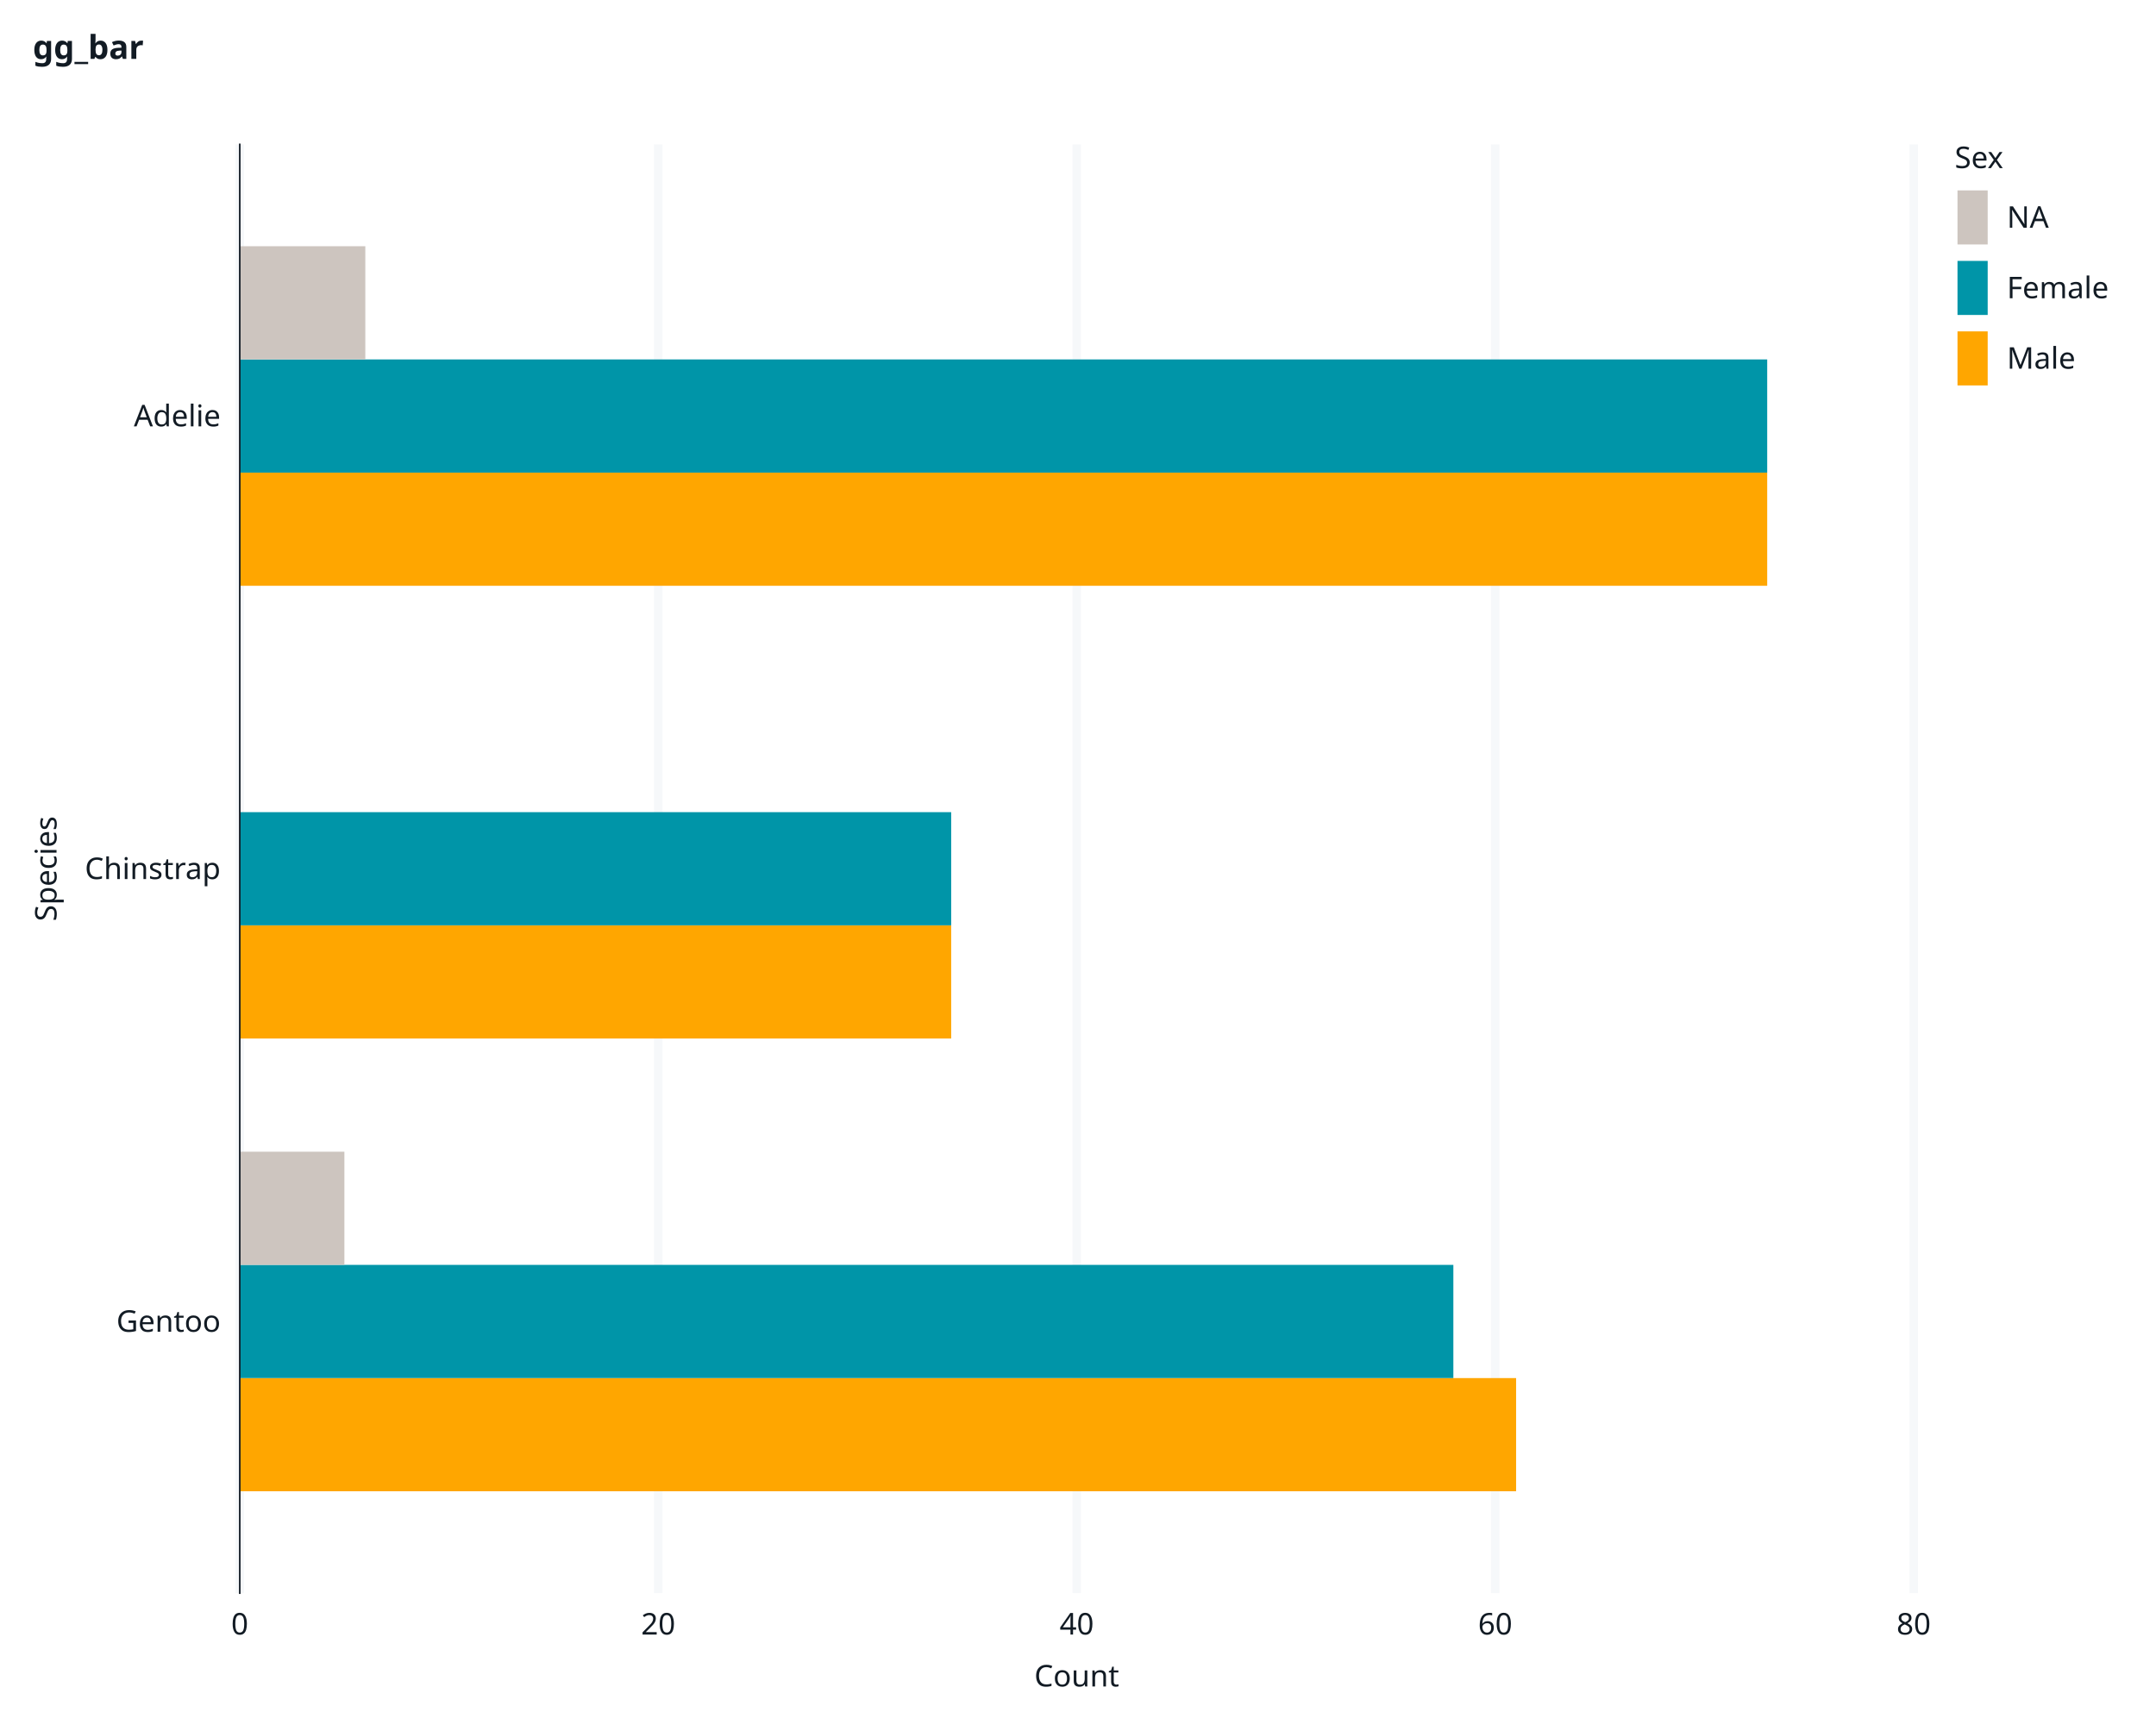
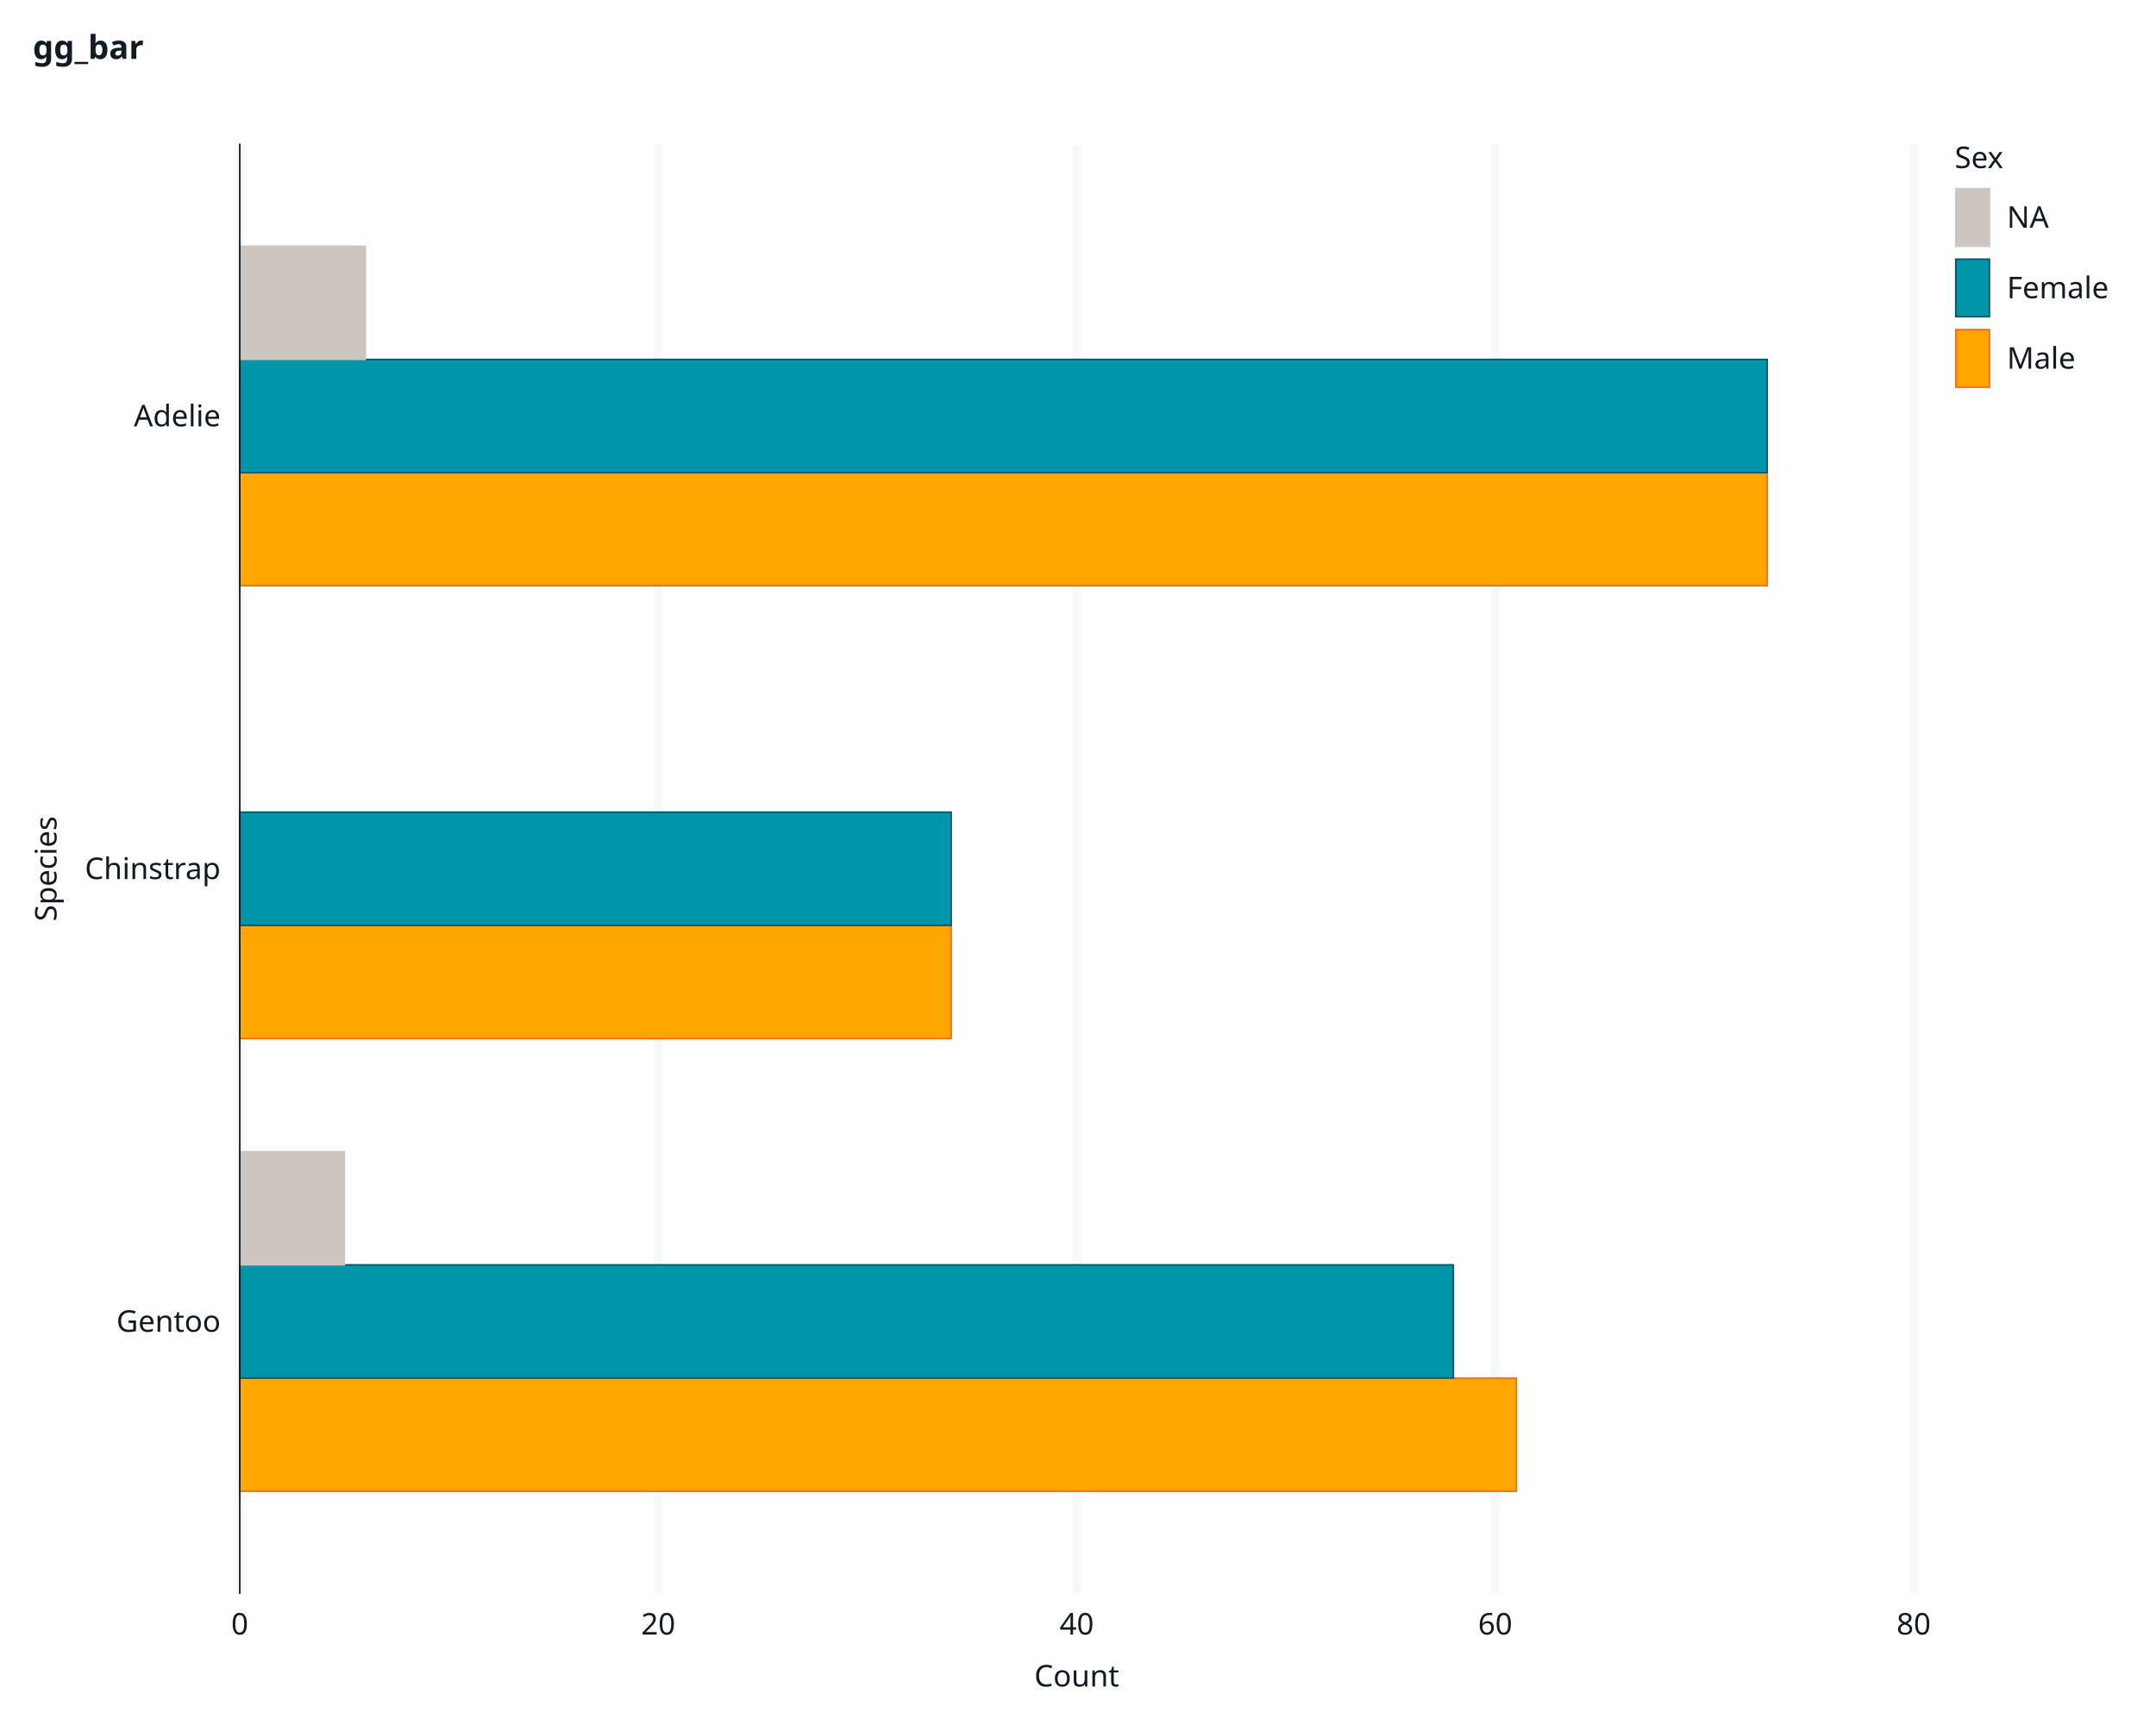
<svg xmlns="http://www.w3.org/2000/svg" class="svglite" data-engine-version="2.0" width="720.00pt" height="576.00pt" viewBox="0 0 720.00 576.00">
  <defs>
    <style type="text/css">
    .svglite line, .svglite polyline, .svglite polygon, .svglite path, .svglite rect, .svglite circle {
      fill: none;
      stroke: #000000;
      stroke-linecap: round;
      stroke-linejoin: round;
      stroke-miterlimit: 10.00;
    }
  </style>
  </defs>
  <rect width="100%" height="100%" style="stroke: none; fill: #FFFFFF;" />
  <defs>
    <clipPath id="cpMC4wMHw3MjAuMDB8MC4wMHw1NzYuMDA=">
      <rect x="0.00" y="0.00" width="720.00" height="576.00" />
    </clipPath>
  </defs>
  <g clip-path="url(#cpMC4wMHw3MjAuMDB8MC4wMHw1NzYuMDA=)">
    <rect x="0" y="0.00" width="720.00" height="576.00" style="stroke-width: 1.07; stroke: #FFFFFF; fill: #FFFFFF;" />
    <rect x="80.07" y="48.21" width="559.01" height="483.76" style="stroke-width: 1.07; stroke: #FFFFFF; fill: #FFFFFF;" />
    <polyline points="80.07,441.26 639.08,441.26 " style="stroke-width: 2.84; stroke: none; stroke-linecap: butt;" />
    <polyline points="80.07,290.09 639.08,290.09 " style="stroke-width: 2.84; stroke: none; stroke-linecap: butt;" />
    <polyline points="80.07,138.91 639.08,138.91 " style="stroke-width: 2.84; stroke: none; stroke-linecap: butt;" />
    <polyline points="80.07,531.97 80.07,48.21 " style="stroke-width: 2.84; stroke: #F6F8FA; stroke-linecap: butt;" />
    <polyline points="219.82,531.97 219.82,48.21 " style="stroke-width: 2.84; stroke: #F6F8FA; stroke-linecap: butt;" />
    <polyline points="359.58,531.97 359.58,48.21 " style="stroke-width: 2.84; stroke: #F6F8FA; stroke-linecap: butt;" />
    <polyline points="499.33,531.97 499.33,48.21 " style="stroke-width: 2.84; stroke: #F6F8FA; stroke-linecap: butt;" />
    <polyline points="639.08,531.97 639.08,48.21 " style="stroke-width: 2.84; stroke: #F6F8FA; stroke-linecap: butt;" />
-     <rect x="80.07" y="460.16" width="426.24" height="37.79" style="stroke-width: 1.41; stroke: none; stroke-linecap: butt; stroke-linejoin: miter; fill: #FFA600;" />
-     <rect x="80.07" y="422.36" width="405.28" height="37.79" style="stroke-width: 1.41; stroke: none; stroke-linecap: butt; stroke-linejoin: miter; fill: #0095A8;" />
-     <rect x="80.07" y="384.57" width="34.94" height="37.79" style="stroke-width: 1.41; stroke: none; stroke-linecap: butt; stroke-linejoin: miter; fill: #CDC5BF;" />
-     <rect x="80.07" y="308.98" width="237.58" height="37.79" style="stroke-width: 1.41; stroke: none; stroke-linecap: butt; stroke-linejoin: miter; fill: #FFA600;" />
-     <rect x="80.07" y="271.19" width="237.58" height="37.79" style="stroke-width: 1.41; stroke: none; stroke-linecap: butt; stroke-linejoin: miter; fill: #0095A8;" />
-     <rect x="80.07" y="157.81" width="510.09" height="37.79" style="stroke-width: 1.41; stroke: none; stroke-linecap: butt; stroke-linejoin: miter; fill: #FFA600;" />
-     <rect x="80.07" y="120.02" width="510.09" height="37.79" style="stroke-width: 1.41; stroke: none; stroke-linecap: butt; stroke-linejoin: miter; fill: #0095A8;" />
-     <rect x="80.07" y="82.22" width="41.93" height="37.79" style="stroke-width: 1.41; stroke: none; stroke-linecap: butt; stroke-linejoin: miter; fill: #CDC5BF;" />
+     <rect x="80.07" y="460.16" width="426.24" height="37.79" style="stroke-width: 0.53; stroke: #FF6C00; stroke-linecap: butt; stroke-linejoin: miter; fill: #FFA600;" />
+     <rect x="80.07" y="422.36" width="405.28" height="37.79" style="stroke-width: 0.53; stroke: #00576F; stroke-linecap: butt; stroke-linejoin: miter; fill: #0095A8;" />
+     <rect x="80.07" y="384.57" width="34.94" height="37.79" style="stroke-width: 0.53; stroke: #CDC5BF; stroke-linecap: butt; stroke-linejoin: miter; fill: #CDC5BF;" />
+     <rect x="80.07" y="308.98" width="237.58" height="37.79" style="stroke-width: 0.53; stroke: #FF6C00; stroke-linecap: butt; stroke-linejoin: miter; fill: #FFA600;" />
+     <rect x="80.07" y="271.19" width="237.58" height="37.79" style="stroke-width: 0.53; stroke: #00576F; stroke-linecap: butt; stroke-linejoin: miter; fill: #0095A8;" />
+     <rect x="80.07" y="157.81" width="510.09" height="37.79" style="stroke-width: 0.53; stroke: #FF6C00; stroke-linecap: butt; stroke-linejoin: miter; fill: #FFA600;" />
+     <rect x="80.07" y="120.02" width="510.09" height="37.79" style="stroke-width: 0.53; stroke: #00576F; stroke-linecap: butt; stroke-linejoin: miter; fill: #0095A8;" />
+     <rect x="80.07" y="82.22" width="41.93" height="37.79" style="stroke-width: 0.53; stroke: #CDC5BF; stroke-linecap: butt; stroke-linejoin: miter; fill: #CDC5BF;" />
    <polyline points="80.07,531.97 80.07,48.21 " style="stroke-width: 0.53; stroke: #121B24; stroke-linecap: square;" />
    <text x="73.68" y="444.70" text-anchor="end" style="font-size: 10.00px; fill: #121B24; font-family: sans;" textLength="32.81px" lengthAdjust="spacingAndGlyphs">Gentoo</text>
    <text x="73.68" y="293.53" text-anchor="end" style="font-size: 10.00px; fill: #121B24; font-family: sans;" textLength="42.80px" lengthAdjust="spacingAndGlyphs">Chinstrap</text>
    <text x="73.68" y="142.36" text-anchor="end" style="font-size: 10.00px; fill: #121B24; font-family: sans;" textLength="27.80px" lengthAdjust="spacingAndGlyphs">Adelie</text>
    <polyline points="76.42,441.26 80.07,441.26 " style="stroke-width: 0.53; stroke: none; stroke-linecap: butt;" />
    <polyline points="76.42,290.09 80.07,290.09 " style="stroke-width: 0.53; stroke: none; stroke-linecap: butt;" />
    <polyline points="76.42,138.91 80.07,138.91 " style="stroke-width: 0.53; stroke: none; stroke-linecap: butt;" />
    <polyline points="80.07,531.97 639.08,531.97 " style="stroke-width: 0.53; stroke: none; stroke-linecap: square;" />
    <polyline points="80.07,535.62 80.07,531.97 " style="stroke-width: 0.53; stroke: none; stroke-linecap: butt;" />
    <polyline points="219.82,535.62 219.82,531.97 " style="stroke-width: 0.53; stroke: none; stroke-linecap: butt;" />
    <polyline points="359.58,535.62 359.58,531.97 " style="stroke-width: 0.53; stroke: none; stroke-linecap: butt;" />
    <polyline points="499.33,535.62 499.33,531.97 " style="stroke-width: 0.53; stroke: none; stroke-linecap: butt;" />
    <polyline points="639.08,535.62 639.08,531.97 " style="stroke-width: 0.53; stroke: none; stroke-linecap: butt;" />
    <text x="80.07" y="545.79" text-anchor="middle" style="font-size: 10.00px; fill: #121B24; font-family: sans;" textLength="5.56px" lengthAdjust="spacingAndGlyphs">0</text>
    <text x="219.82" y="545.79" text-anchor="middle" style="font-size: 10.00px; fill: #121B24; font-family: sans;" textLength="11.12px" lengthAdjust="spacingAndGlyphs">20</text>
    <text x="359.58" y="545.79" text-anchor="middle" style="font-size: 10.00px; fill: #121B24; font-family: sans;" textLength="11.12px" lengthAdjust="spacingAndGlyphs">40</text>
    <text x="499.33" y="545.79" text-anchor="middle" style="font-size: 10.00px; fill: #121B24; font-family: sans;" textLength="11.12px" lengthAdjust="spacingAndGlyphs">60</text>
    <text x="639.08" y="545.79" text-anchor="middle" style="font-size: 10.00px; fill: #121B24; font-family: sans;" textLength="11.12px" lengthAdjust="spacingAndGlyphs">80</text>
    <text x="359.58" y="563.13" text-anchor="middle" style="font-size: 10.00px; fill: #121B24; font-family: sans;" textLength="26.69px" lengthAdjust="spacingAndGlyphs">Count</text>
    <text transform="translate(18.88,290.09) rotate(-90)" text-anchor="middle" style="font-size: 10.00px; fill: #121B24; font-family: sans;" textLength="35.59px" lengthAdjust="spacingAndGlyphs">Species</text>
    <rect x="644.56" y="48.21" width="53.52" height="89.64" style="stroke-width: 1.07; stroke: #FFFFFF; fill: #FFFFFF;" />
    <text x="652.78" y="56.13" style="font-size: 10.00px; fill: #121B24; font-family: sans;" textLength="17.24px" lengthAdjust="spacingAndGlyphs">Sex</text>
    <rect x="652.78" y="62.65" width="11.96" height="19.92" style="stroke-width: 1.07; stroke: #FFFFFF; fill: #FFFFFF;" />
-     <rect x="653.71" y="63.58" width="10.08" height="18.05" style="stroke-width: 1.41; stroke: none; stroke-linecap: butt; stroke-linejoin: miter; fill: #CDC5BF;" />
+     <rect x="653.13" y="63.00" width="11.25" height="19.21" style="stroke-width: 0.53; stroke: #CDC5BF; stroke-linecap: butt; stroke-linejoin: miter; fill: #CDC5BF;" />
    <rect x="652.78" y="86.18" width="11.96" height="19.92" style="stroke-width: 1.07; stroke: #FFFFFF; fill: #FFFFFF;" />
-     <rect x="653.71" y="87.12" width="10.08" height="18.05" style="stroke-width: 1.41; stroke: none; stroke-linecap: butt; stroke-linejoin: miter; fill: #0095A8;" />
+     <rect x="653.13" y="86.54" width="11.25" height="19.21" style="stroke-width: 0.53; stroke: #00576F; stroke-linecap: butt; stroke-linejoin: miter; fill: #0095A8;" />
    <rect x="652.78" y="109.71" width="11.96" height="19.92" style="stroke-width: 1.07; stroke: #FFFFFF; fill: #FFFFFF;" />
-     <rect x="653.71" y="110.65" width="10.08" height="18.05" style="stroke-width: 1.41; stroke: none; stroke-linecap: butt; stroke-linejoin: miter; fill: #FFA600;" />
+     <rect x="653.13" y="110.07" width="11.25" height="19.21" style="stroke-width: 0.53; stroke: #FF6C00; stroke-linecap: butt; stroke-linejoin: miter; fill: #FFA600;" />
    <text x="670.21" y="76.05" style="font-size: 10.00px; fill: #121B24; font-family: sans;" textLength="13.90px" lengthAdjust="spacingAndGlyphs">NA</text>
    <text x="670.21" y="99.58" style="font-size: 10.00px; fill: #121B24; font-family: sans;" textLength="33.35px" lengthAdjust="spacingAndGlyphs">Female</text>
    <text x="670.21" y="123.11" style="font-size: 10.00px; fill: #121B24; font-family: sans;" textLength="21.68px" lengthAdjust="spacingAndGlyphs">Male</text>
    <text x="10.96" y="19.67" style="font-size: 11.00px; font-weight: bold; fill: #121B24; font-family: sans;" textLength="34.25px" lengthAdjust="spacingAndGlyphs">gg_bar</text>
  </g>
</svg>
